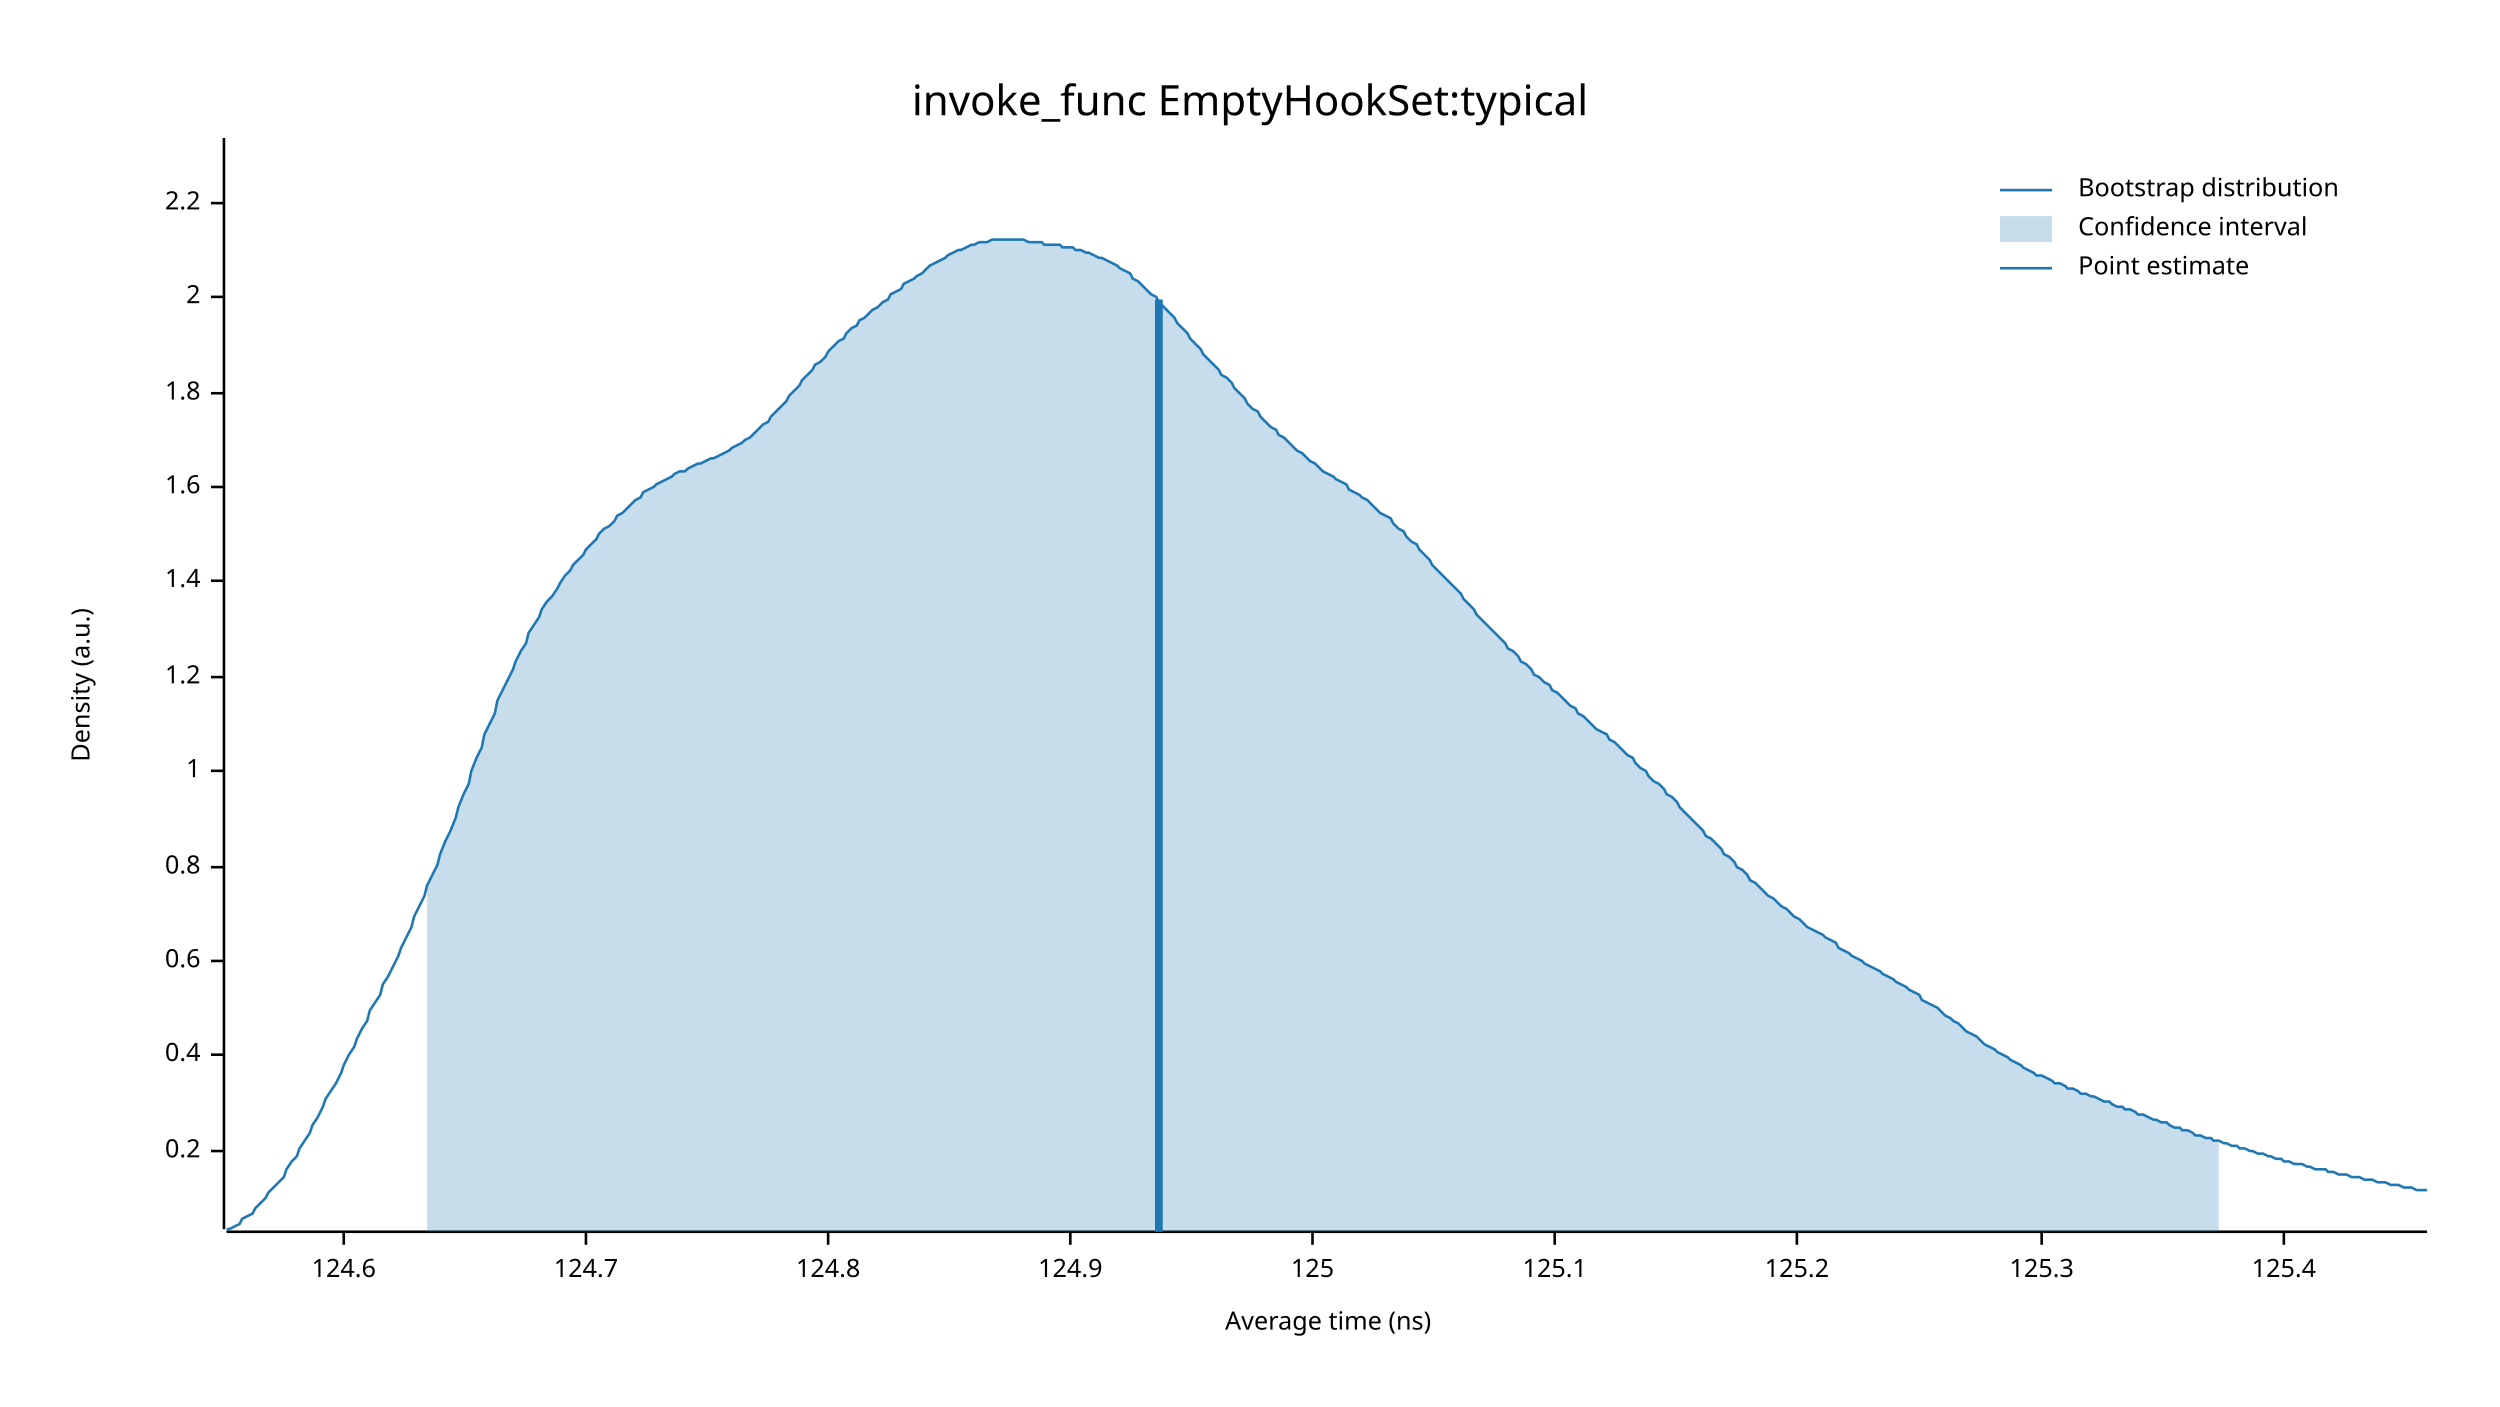
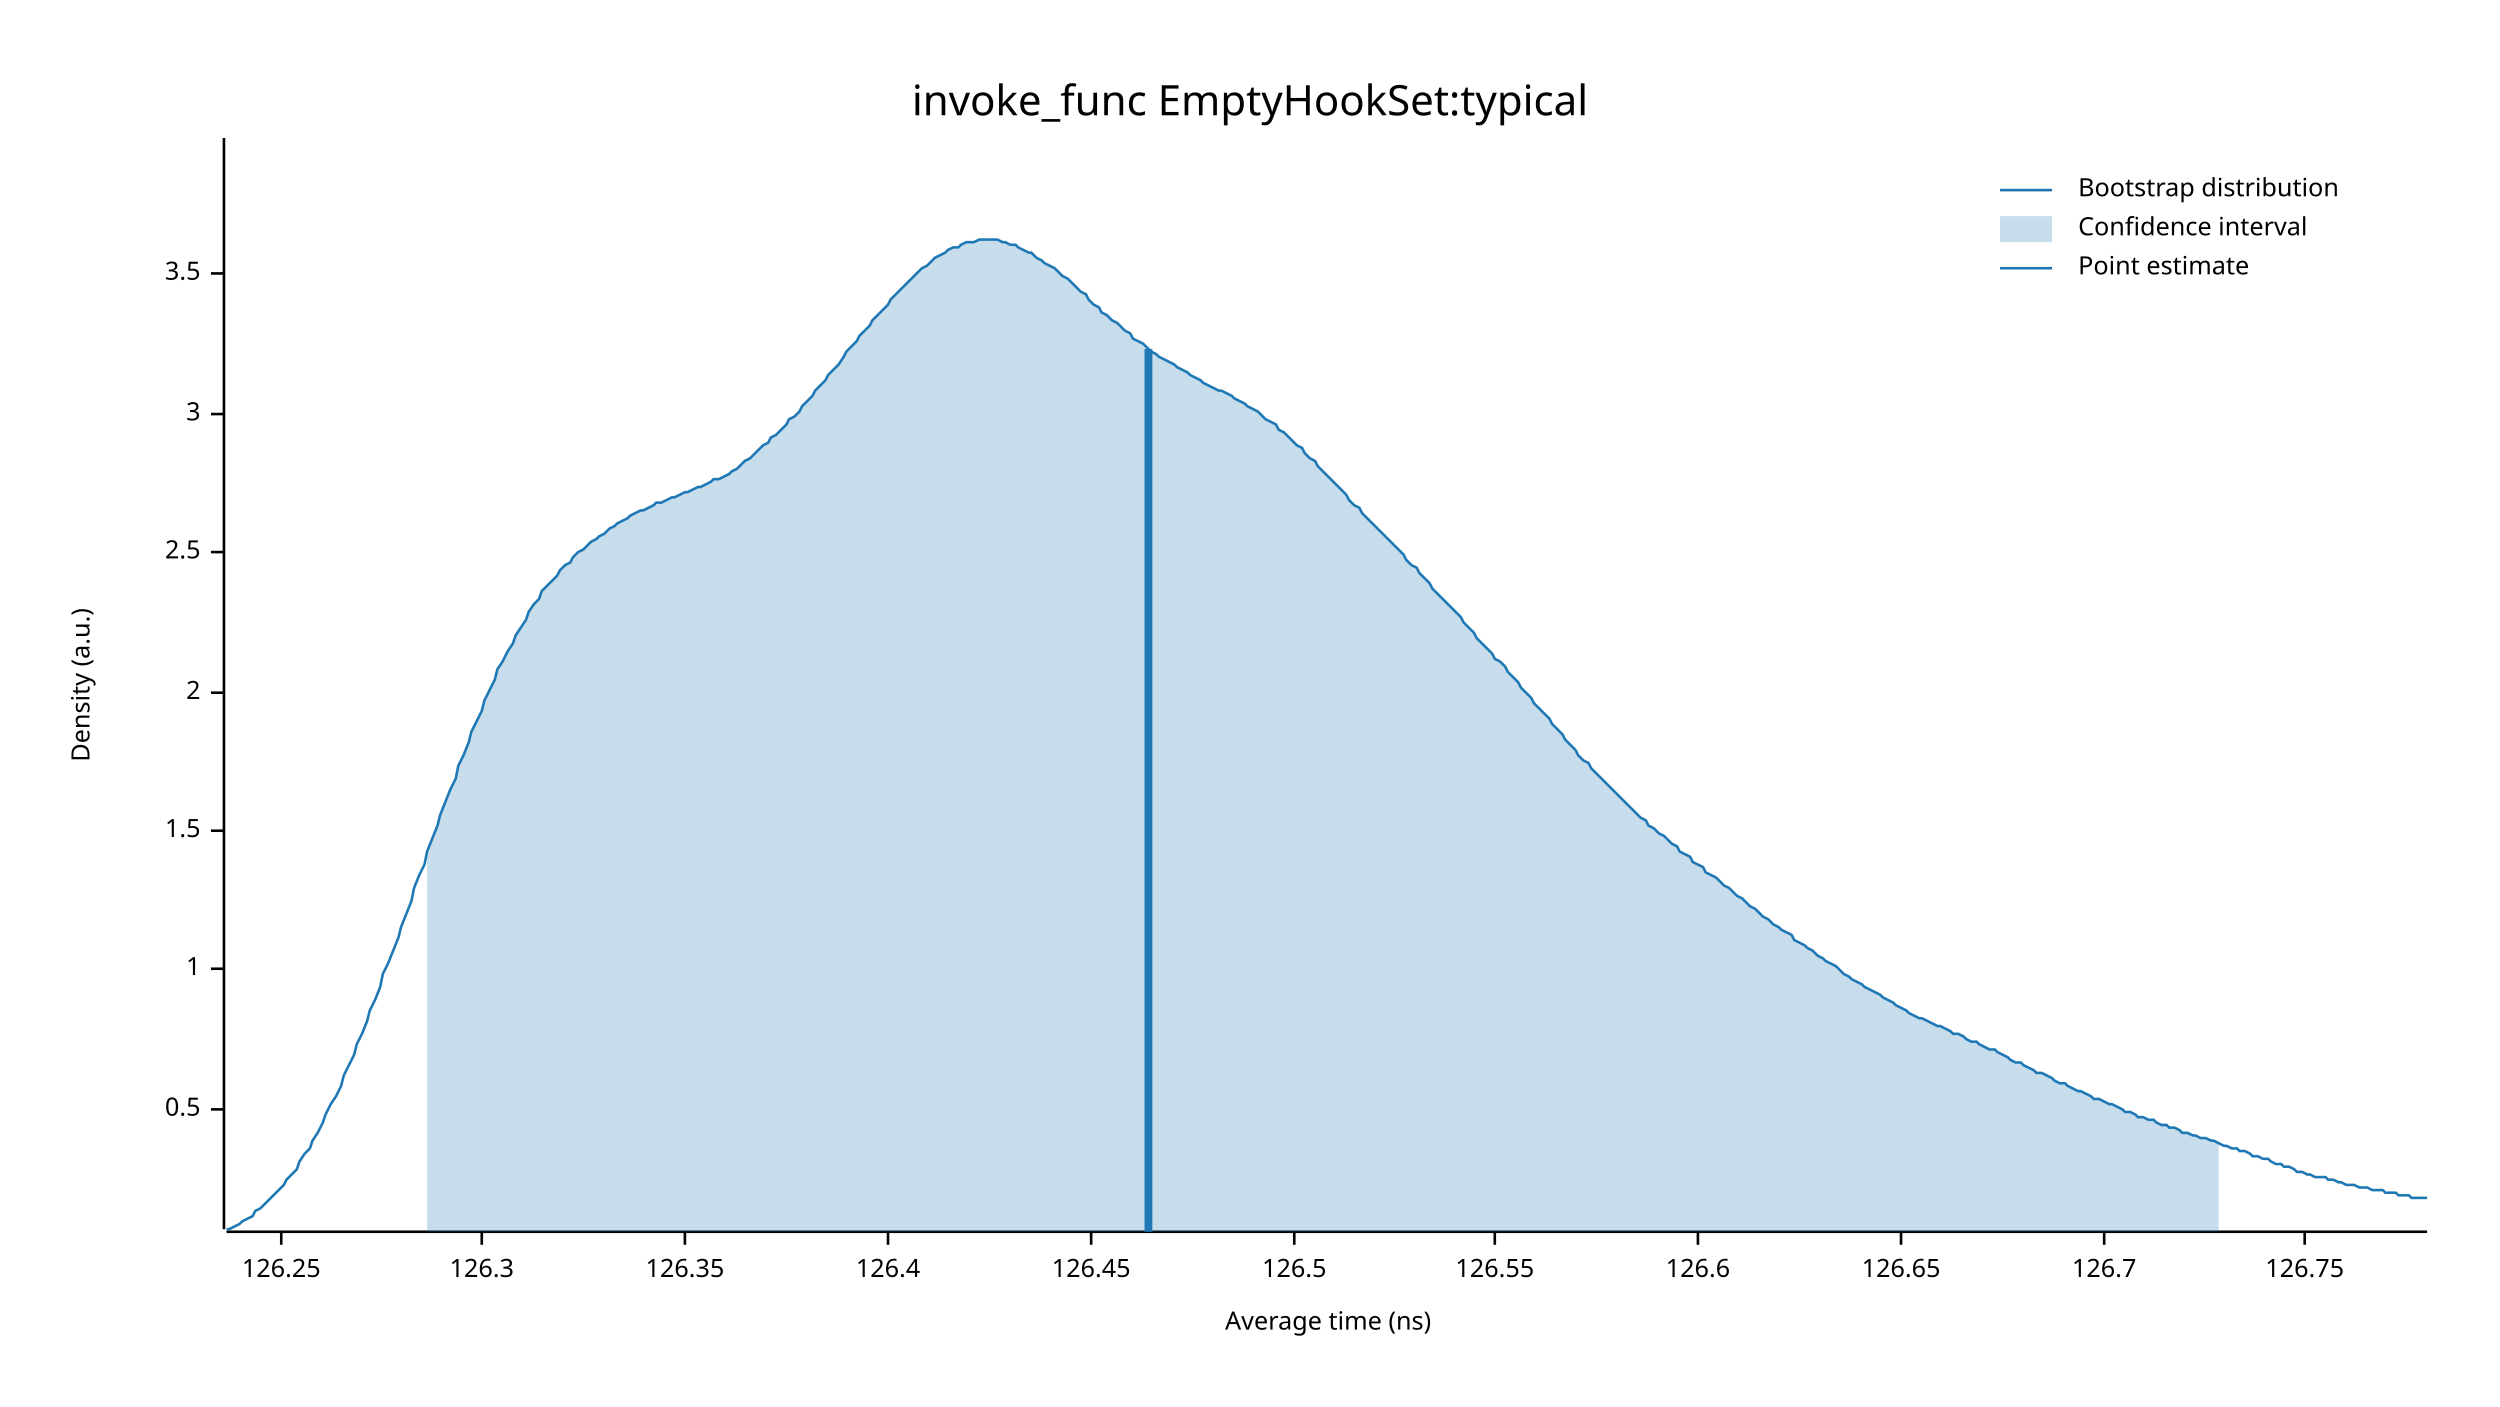
<svg xmlns="http://www.w3.org/2000/svg" width="960" height="540" viewBox="0 0 960 540">
  <text x="480" y="32" dy="0.76em" text-anchor="middle" font-family="sans-serif" font-size="16.129" opacity="1" fill="#000000">
invoke_func EmptyHookSet:typical
</text>
  <text x="27" y="263" dy="0.76em" text-anchor="middle" font-family="sans-serif" font-size="9.677" opacity="1" fill="#000000" transform="rotate(270, 27, 263)">
Density (a.u.)
</text>
  <text x="510" y="513" dy="-0.5ex" text-anchor="middle" font-family="sans-serif" font-size="9.677" opacity="1" fill="#000000">
Average time (ns)
</text>
  <polyline fill="none" opacity="1" stroke="#000000" stroke-width="1" points="86,53 86,472 " />
-   <text x="77" y="442" dy="0.5ex" text-anchor="end" font-family="sans-serif" font-size="9.677" opacity="1" fill="#000000">
- 0.2
+   <text x="77" y="426" dy="0.5ex" text-anchor="end" font-family="sans-serif" font-size="9.677" opacity="1" fill="#000000">
+ 0.5
</text>
-   <polyline fill="none" opacity="1" stroke="#000000" stroke-width="1" points="81,442 86,442 " />
-   <text x="77" y="405" dy="0.5ex" text-anchor="end" font-family="sans-serif" font-size="9.677" opacity="1" fill="#000000">
- 0.4
- </text>
-   <polyline fill="none" opacity="1" stroke="#000000" stroke-width="1" points="81,405 86,405 " />
-   <text x="77" y="369" dy="0.5ex" text-anchor="end" font-family="sans-serif" font-size="9.677" opacity="1" fill="#000000">
- 0.6
- </text>
-   <polyline fill="none" opacity="1" stroke="#000000" stroke-width="1" points="81,369 86,369 " />
-   <text x="77" y="333" dy="0.5ex" text-anchor="end" font-family="sans-serif" font-size="9.677" opacity="1" fill="#000000">
- 0.8
- </text>
-   <polyline fill="none" opacity="1" stroke="#000000" stroke-width="1" points="81,333 86,333 " />
-   <text x="77" y="296" dy="0.5ex" text-anchor="end" font-family="sans-serif" font-size="9.677" opacity="1" fill="#000000">
+   <polyline fill="none" opacity="1" stroke="#000000" stroke-width="1" points="81,426 86,426 " />
+   <text x="77" y="372" dy="0.5ex" text-anchor="end" font-family="sans-serif" font-size="9.677" opacity="1" fill="#000000">
1
</text>
-   <polyline fill="none" opacity="1" stroke="#000000" stroke-width="1" points="81,296 86,296 " />
-   <text x="77" y="260" dy="0.5ex" text-anchor="end" font-family="sans-serif" font-size="9.677" opacity="1" fill="#000000">
- 1.2
+   <polyline fill="none" opacity="1" stroke="#000000" stroke-width="1" points="81,372 86,372 " />
+   <text x="77" y="319" dy="0.5ex" text-anchor="end" font-family="sans-serif" font-size="9.677" opacity="1" fill="#000000">
+ 1.5
</text>
-   <polyline fill="none" opacity="1" stroke="#000000" stroke-width="1" points="81,260 86,260 " />
-   <text x="77" y="223" dy="0.5ex" text-anchor="end" font-family="sans-serif" font-size="9.677" opacity="1" fill="#000000">
- 1.4
- </text>
-   <polyline fill="none" opacity="1" stroke="#000000" stroke-width="1" points="81,223 86,223 " />
-   <text x="77" y="187" dy="0.5ex" text-anchor="end" font-family="sans-serif" font-size="9.677" opacity="1" fill="#000000">
- 1.6
- </text>
-   <polyline fill="none" opacity="1" stroke="#000000" stroke-width="1" points="81,187 86,187 " />
-   <text x="77" y="151" dy="0.5ex" text-anchor="end" font-family="sans-serif" font-size="9.677" opacity="1" fill="#000000">
- 1.8
- </text>
-   <polyline fill="none" opacity="1" stroke="#000000" stroke-width="1" points="81,151 86,151 " />
-   <text x="77" y="114" dy="0.5ex" text-anchor="end" font-family="sans-serif" font-size="9.677" opacity="1" fill="#000000">
+   <polyline fill="none" opacity="1" stroke="#000000" stroke-width="1" points="81,319 86,319 " />
+   <text x="77" y="266" dy="0.5ex" text-anchor="end" font-family="sans-serif" font-size="9.677" opacity="1" fill="#000000">
2
</text>
-   <polyline fill="none" opacity="1" stroke="#000000" stroke-width="1" points="81,114 86,114 " />
-   <text x="77" y="78" dy="0.5ex" text-anchor="end" font-family="sans-serif" font-size="9.677" opacity="1" fill="#000000">
- 2.2
+   <polyline fill="none" opacity="1" stroke="#000000" stroke-width="1" points="81,266 86,266 " />
+   <text x="77" y="212" dy="0.5ex" text-anchor="end" font-family="sans-serif" font-size="9.677" opacity="1" fill="#000000">
+ 2.5
</text>
-   <polyline fill="none" opacity="1" stroke="#000000" stroke-width="1" points="81,78 86,78 " />
+   <polyline fill="none" opacity="1" stroke="#000000" stroke-width="1" points="81,212 86,212 " />
+   <text x="77" y="159" dy="0.5ex" text-anchor="end" font-family="sans-serif" font-size="9.677" opacity="1" fill="#000000">
+ 3
+ </text>
+   <polyline fill="none" opacity="1" stroke="#000000" stroke-width="1" points="81,159 86,159 " />
+   <text x="77" y="105" dy="0.5ex" text-anchor="end" font-family="sans-serif" font-size="9.677" opacity="1" fill="#000000">
+ 3.5
+ </text>
+   <polyline fill="none" opacity="1" stroke="#000000" stroke-width="1" points="81,105 86,105 " />
  <polyline fill="none" opacity="1" stroke="#000000" stroke-width="1" points="87,473 932,473 " />
-   <text x="132" y="483" dy="0.76em" text-anchor="middle" font-family="sans-serif" font-size="9.677" opacity="1" fill="#000000">
- 124.6
+   <text x="108" y="483" dy="0.76em" text-anchor="middle" font-family="sans-serif" font-size="9.677" opacity="1" fill="#000000">
+ 126.25
</text>
-   <polyline fill="none" opacity="1" stroke="#000000" stroke-width="1" points="132,473 132,478 " />
-   <text x="225" y="483" dy="0.76em" text-anchor="middle" font-family="sans-serif" font-size="9.677" opacity="1" fill="#000000">
- 124.7
+   <polyline fill="none" opacity="1" stroke="#000000" stroke-width="1" points="108,473 108,478 " />
+   <text x="185" y="483" dy="0.76em" text-anchor="middle" font-family="sans-serif" font-size="9.677" opacity="1" fill="#000000">
+ 126.3
</text>
-   <polyline fill="none" opacity="1" stroke="#000000" stroke-width="1" points="225,473 225,478 " />
-   <text x="318" y="483" dy="0.76em" text-anchor="middle" font-family="sans-serif" font-size="9.677" opacity="1" fill="#000000">
- 124.8
+   <polyline fill="none" opacity="1" stroke="#000000" stroke-width="1" points="185,473 185,478 " />
+   <text x="263" y="483" dy="0.76em" text-anchor="middle" font-family="sans-serif" font-size="9.677" opacity="1" fill="#000000">
+ 126.35
</text>
-   <polyline fill="none" opacity="1" stroke="#000000" stroke-width="1" points="318,473 318,478 " />
-   <text x="411" y="483" dy="0.76em" text-anchor="middle" font-family="sans-serif" font-size="9.677" opacity="1" fill="#000000">
- 124.9
+   <polyline fill="none" opacity="1" stroke="#000000" stroke-width="1" points="263,473 263,478 " />
+   <text x="341" y="483" dy="0.76em" text-anchor="middle" font-family="sans-serif" font-size="9.677" opacity="1" fill="#000000">
+ 126.4
</text>
-   <polyline fill="none" opacity="1" stroke="#000000" stroke-width="1" points="411,473 411,478 " />
-   <text x="504" y="483" dy="0.76em" text-anchor="middle" font-family="sans-serif" font-size="9.677" opacity="1" fill="#000000">
- 125
+   <polyline fill="none" opacity="1" stroke="#000000" stroke-width="1" points="341,473 341,478 " />
+   <text x="419" y="483" dy="0.76em" text-anchor="middle" font-family="sans-serif" font-size="9.677" opacity="1" fill="#000000">
+ 126.45
</text>
-   <polyline fill="none" opacity="1" stroke="#000000" stroke-width="1" points="504,473 504,478 " />
-   <text x="597" y="483" dy="0.76em" text-anchor="middle" font-family="sans-serif" font-size="9.677" opacity="1" fill="#000000">
- 125.1
+   <polyline fill="none" opacity="1" stroke="#000000" stroke-width="1" points="419,473 419,478 " />
+   <text x="497" y="483" dy="0.76em" text-anchor="middle" font-family="sans-serif" font-size="9.677" opacity="1" fill="#000000">
+ 126.5
</text>
-   <polyline fill="none" opacity="1" stroke="#000000" stroke-width="1" points="597,473 597,478 " />
-   <text x="690" y="483" dy="0.76em" text-anchor="middle" font-family="sans-serif" font-size="9.677" opacity="1" fill="#000000">
- 125.2
+   <polyline fill="none" opacity="1" stroke="#000000" stroke-width="1" points="497,473 497,478 " />
+   <text x="574" y="483" dy="0.76em" text-anchor="middle" font-family="sans-serif" font-size="9.677" opacity="1" fill="#000000">
+ 126.55
</text>
-   <polyline fill="none" opacity="1" stroke="#000000" stroke-width="1" points="690,473 690,478 " />
-   <text x="784" y="483" dy="0.76em" text-anchor="middle" font-family="sans-serif" font-size="9.677" opacity="1" fill="#000000">
- 125.3
+   <polyline fill="none" opacity="1" stroke="#000000" stroke-width="1" points="574,473 574,478 " />
+   <text x="652" y="483" dy="0.76em" text-anchor="middle" font-family="sans-serif" font-size="9.677" opacity="1" fill="#000000">
+ 126.6
</text>
-   <polyline fill="none" opacity="1" stroke="#000000" stroke-width="1" points="784,473 784,478 " />
-   <text x="877" y="483" dy="0.76em" text-anchor="middle" font-family="sans-serif" font-size="9.677" opacity="1" fill="#000000">
- 125.4
+   <polyline fill="none" opacity="1" stroke="#000000" stroke-width="1" points="652,473 652,478 " />
+   <text x="730" y="483" dy="0.76em" text-anchor="middle" font-family="sans-serif" font-size="9.677" opacity="1" fill="#000000">
+ 126.65
</text>
-   <polyline fill="none" opacity="1" stroke="#000000" stroke-width="1" points="877,473 877,478 " />
-   <polyline fill="none" opacity="1" stroke="#1F78B4" stroke-width="1" points="87,472 88,472 90,471 92,470 93,468 95,467 97,466 98,464 100,462 102,460 103,458 105,456 107,454 109,452 110,449 112,446 114,444 115,441 117,438 119,435 120,432 122,429 124,425 125,422 127,419 129,416 131,412 132,409 134,405 136,402 137,399 139,395 141,392 142,388 144,385 146,382 147,378 149,375 151,371 153,367 154,364 156,360 158,356 159,352 161,348 163,344 164,340 166,336 168,332 169,328 171,323 173,319 175,314 176,310 178,305 180,301 181,296 183,291 185,287 186,282 188,278 190,274 191,269 193,265 195,261 197,257 198,254 200,250 202,247 203,243 205,240 207,237 208,234 210,231 212,229 214,226 215,224 217,221 219,219 220,217 222,215 224,213 225,211 227,209 229,207 230,205 232,203 234,202 236,200 237,198 239,197 241,195 242,194 244,192 246,191 247,189 249,188 251,187 252,186 254,185 256,184 258,183 259,182 261,181 263,181 264,180 266,179 268,178 269,178 271,177 273,176 274,176 276,175 278,174 280,173 281,172 283,171 285,170 286,169 288,168 290,166 291,165 293,163 295,162 296,160 298,158 300,156 302,154 303,152 305,150 307,148 308,146 310,144 312,142 313,140 315,139 317,137 318,135 320,133 322,131 324,130 325,128 327,126 329,125 330,123 332,122 334,120 335,119 337,118 339,116 341,115 342,113 344,112 346,111 347,109 349,108 351,107 352,106 354,105 356,103 357,102 359,101 361,100 363,99 364,98 366,97 368,96 369,96 371,95 373,94 374,94 376,93 378,93 379,93 381,92 383,92 385,92 386,92 388,92 390,92 391,92 393,92 395,93 396,93 398,93 400,93 401,94 403,94 405,94 407,94 408,95 410,95 412,95 413,96 415,96 417,97 418,97 420,98 422,99 423,99 425,100 427,101 429,102 430,103 432,104 434,105 435,107 437,108 439,110 440,111 442,113 444,114 445,116 447,118 449,120 451,122 452,124 454,126 456,128 457,130 459,132 461,134 462,136 464,138 466,140 468,142 469,144 471,145 473,147 474,149 476,151 478,153 479,155 481,157 483,158 484,160 486,162 488,164 490,165 491,167 493,168 495,170 496,171 498,173 500,174 501,175 503,177 505,178 506,179 508,181 510,182 512,183 513,184 515,185 517,186 518,188 520,189 522,190 523,191 525,192 527,194 528,195 530,197 532,198 534,199 535,201 537,203 539,204 540,206 542,208 544,209 545,211 547,213 549,215 550,217 552,219 554,221 556,223 557,224 559,226 561,228 562,230 564,232 566,234 567,236 569,238 571,240 573,242 574,243 576,245 578,247 579,249 581,250 583,252 584,254 586,255 588,257 589,259 591,260 593,262 595,263 596,265 598,266 600,268 601,269 603,271 605,272 606,274 608,275 610,277 611,278 613,280 615,281 617,282 618,284 620,285 622,287 623,288 625,290 627,291 628,293 630,295 632,296 633,298 635,300 637,301 639,303 640,305 642,306 644,308 645,310 647,312 649,314 650,315 652,317 654,319 655,321 657,322 659,324 661,326 662,328 664,329 666,331 667,333 669,334 671,336 672,338 674,339 676,341 677,342 679,344 681,345 683,347 684,348 686,349 688,351 689,352 691,353 693,355 694,356 696,357 698,358 700,359 701,360 703,361 705,362 706,364 708,365 710,366 711,367 713,368 715,369 716,370 718,371 720,372 722,373 723,374 725,375 727,376 728,377 730,378 732,379 733,380 735,381 737,382 738,384 740,385 742,386 744,387 745,388 747,390 749,391 750,392 752,393 754,395 755,396 757,397 759,398 760,399 762,401 764,402 766,403 767,404 769,405 771,406 772,407 774,408 776,409 777,410 779,411 781,412 782,413 784,413 786,414 788,415 789,416 791,416 793,417 794,418 796,418 798,419 799,420 801,420 803,421 804,421 806,422 808,423 810,423 811,424 813,425 815,425 816,426 818,426 820,427 821,428 823,428 825,429 827,430 828,430 830,431 832,431 833,432 835,433 837,433 838,434 840,434 842,435 843,436 845,436 847,437 849,437 850,438 852,438 854,439 855,439 857,440 859,440 860,441 862,441 864,442 865,442 867,443 869,443 871,444 872,444 874,445 876,445 877,446 879,446 881,447 882,447 884,447 886,448 887,448 889,449 891,449 893,449 894,450 896,450 898,451 899,451 901,451 903,452 904,452 906,452 908,453 909,453 911,453 913,454 915,454 916,454 918,455 920,455 921,455 923,456 925,456 926,456 928,457 930,457 932,457 " />
-   <polygon opacity="0.25" fill="#1F78B4" points="164,340 166,336 168,332 169,328 171,323 173,319 175,314 176,310 178,305 180,301 181,296 183,291 185,287 186,282 188,278 190,274 191,269 193,265 195,261 197,257 198,254 200,250 202,247 203,243 205,240 207,237 208,234 210,231 212,229 214,226 215,224 217,221 219,219 220,217 222,215 224,213 225,211 227,209 229,207 230,205 232,203 234,202 236,200 237,198 239,197 241,195 242,194 244,192 246,191 247,189 249,188 251,187 252,186 254,185 256,184 258,183 259,182 261,181 263,181 264,180 266,179 268,178 269,178 271,177 273,176 274,176 276,175 278,174 280,173 281,172 283,171 285,170 286,169 288,168 290,166 291,165 293,163 295,162 296,160 298,158 300,156 302,154 303,152 305,150 307,148 308,146 310,144 312,142 313,140 315,139 317,137 318,135 320,133 322,131 324,130 325,128 327,126 329,125 330,123 332,122 334,120 335,119 337,118 339,116 341,115 342,113 344,112 346,111 347,109 349,108 351,107 352,106 354,105 356,103 357,102 359,101 361,100 363,99 364,98 366,97 368,96 369,96 371,95 373,94 374,94 376,93 378,93 379,93 381,92 383,92 385,92 386,92 388,92 390,92 391,92 393,92 395,93 396,93 398,93 400,93 401,94 403,94 405,94 407,94 408,95 410,95 412,95 413,96 415,96 417,97 418,97 420,98 422,99 423,99 425,100 427,101 429,102 430,103 432,104 434,105 435,107 437,108 439,110 440,111 442,113 444,114 445,116 447,118 449,120 451,122 452,124 454,126 456,128 457,130 459,132 461,134 462,136 464,138 466,140 468,142 469,144 471,145 473,147 474,149 476,151 478,153 479,155 481,157 483,158 484,160 486,162 488,164 490,165 491,167 493,168 495,170 496,171 498,173 500,174 501,175 503,177 505,178 506,179 508,181 510,182 512,183 513,184 515,185 517,186 518,188 520,189 522,190 523,191 525,192 527,194 528,195 530,197 532,198 534,199 535,201 537,203 539,204 540,206 542,208 544,209 545,211 547,213 549,215 550,217 552,219 554,221 556,223 557,224 559,226 561,228 562,230 564,232 566,234 567,236 569,238 571,240 573,242 574,243 576,245 578,247 579,249 581,250 583,252 584,254 586,255 588,257 589,259 591,260 593,262 595,263 596,265 598,266 600,268 601,269 603,271 605,272 606,274 608,275 610,277 611,278 613,280 615,281 617,282 618,284 620,285 622,287 623,288 625,290 627,291 628,293 630,295 632,296 633,298 635,300 637,301 639,303 640,305 642,306 644,308 645,310 647,312 649,314 650,315 652,317 654,319 655,321 657,322 659,324 661,326 662,328 664,329 666,331 667,333 669,334 671,336 672,338 674,339 676,341 677,342 679,344 681,345 683,347 684,348 686,349 688,351 689,352 691,353 693,355 694,356 696,357 698,358 700,359 701,360 703,361 705,362 706,364 708,365 710,366 711,367 713,368 715,369 716,370 718,371 720,372 722,373 723,374 725,375 727,376 728,377 730,378 732,379 733,380 735,381 737,382 738,384 740,385 742,386 744,387 745,388 747,390 749,391 750,392 752,393 754,395 755,396 757,397 759,398 760,399 762,401 764,402 766,403 767,404 769,405 771,406 772,407 774,408 776,409 777,410 779,411 781,412 782,413 784,413 786,414 788,415 789,416 791,416 793,417 794,418 796,418 798,419 799,420 801,420 803,421 804,421 806,422 808,423 810,423 811,424 813,425 815,425 816,426 818,426 820,427 821,428 823,428 825,429 827,430 828,430 830,431 832,431 833,432 835,433 837,433 838,434 840,434 842,435 843,436 845,436 847,437 849,437 850,438 852,438 852,473 164,473 " />
-   <polyline fill="none" opacity="1" stroke="#1F78B4" stroke-width="3" points="445,473 445,115 " />
+   <polyline fill="none" opacity="1" stroke="#000000" stroke-width="1" points="730,473 730,478 " />
+   <text x="808" y="483" dy="0.76em" text-anchor="middle" font-family="sans-serif" font-size="9.677" opacity="1" fill="#000000">
+ 126.7
+ </text>
+   <polyline fill="none" opacity="1" stroke="#000000" stroke-width="1" points="808,473 808,478 " />
+   <text x="885" y="483" dy="0.76em" text-anchor="middle" font-family="sans-serif" font-size="9.677" opacity="1" fill="#000000">
+ 126.75
+ </text>
+   <polyline fill="none" opacity="1" stroke="#000000" stroke-width="1" points="885,473 885,478 " />
+   <polyline fill="none" opacity="1" stroke="#1F78B4" stroke-width="1" points="87,472 88,472 90,471 92,470 93,469 95,468 97,467 98,465 100,464 102,462 103,461 105,459 107,457 109,455 110,453 112,451 114,449 115,446 117,443 119,441 120,438 122,435 124,431 125,428 127,424 129,421 131,417 132,413 134,409 136,405 137,401 139,397 141,392 142,388 144,384 146,379 147,374 149,370 151,365 153,360 154,356 156,351 158,346 159,341 161,336 163,332 164,327 166,322 168,317 169,313 171,308 173,303 175,299 176,294 178,290 180,285 181,281 183,277 185,273 186,269 188,265 190,261 191,257 193,254 195,250 197,247 198,244 200,241 202,238 203,235 205,232 207,230 208,227 210,225 212,223 214,221 215,219 217,217 219,216 220,214 222,212 224,211 225,210 227,208 229,207 230,206 232,205 234,203 236,202 237,201 239,200 241,199 242,198 244,197 246,196 247,196 249,195 251,194 252,193 254,193 256,192 258,191 259,191 261,190 263,189 264,189 266,188 268,187 269,187 271,186 273,185 274,184 276,184 278,183 280,182 281,181 283,180 285,178 286,177 288,176 290,174 291,173 293,171 295,170 296,168 298,167 300,165 302,163 303,161 305,160 307,158 308,156 310,154 312,152 313,150 315,148 317,146 318,144 320,142 322,140 324,137 325,135 327,133 329,131 330,129 332,127 334,125 335,123 337,121 339,119 341,117 342,115 344,113 346,111 347,110 349,108 351,106 352,105 354,103 356,102 357,101 359,99 361,98 363,97 364,96 366,95 368,95 369,94 371,93 373,93 374,93 376,92 378,92 379,92 381,92 383,92 385,93 386,93 388,94 390,94 391,95 393,96 395,97 396,97 398,99 400,100 401,101 403,102 405,103 407,105 408,106 410,107 412,109 413,110 415,112 417,113 418,115 420,117 422,118 423,120 425,121 427,123 429,124 430,125 432,127 434,128 435,130 437,131 439,132 440,133 442,135 444,136 445,137 447,138 449,139 451,140 452,141 454,142 456,143 457,144 459,145 461,146 462,147 464,148 466,149 468,150 469,150 471,151 473,152 474,153 476,154 478,155 479,156 481,157 483,158 484,159 486,161 488,162 490,163 491,165 493,166 495,168 496,169 498,171 500,172 501,174 503,176 505,177 506,179 508,181 510,183 512,185 513,186 515,188 517,190 518,192 520,194 522,195 523,197 525,199 527,201 528,202 530,204 532,206 534,208 535,209 537,211 539,213 540,215 542,217 544,218 545,220 547,222 549,224 550,226 552,228 554,230 556,232 557,233 559,235 561,237 562,239 564,241 566,243 567,245 569,247 571,249 573,251 574,253 576,254 578,256 579,258 581,260 583,262 584,264 586,266 588,268 589,270 591,272 593,274 595,276 596,278 598,280 600,282 601,284 603,286 605,288 606,290 608,292 610,293 611,295 613,297 615,299 617,301 618,302 620,304 622,306 623,307 625,309 627,311 628,312 630,314 632,315 633,317 635,318 637,320 639,321 640,322 642,324 644,325 645,327 647,328 649,329 650,331 652,332 654,333 655,335 657,336 659,337 661,339 662,340 664,341 666,343 667,344 669,345 671,347 672,348 674,349 676,351 677,352 679,353 681,355 683,356 684,357 686,358 688,359 689,361 691,362 693,363 694,364 696,365 698,367 700,368 701,369 703,370 705,371 706,372 708,374 710,375 711,376 713,377 715,378 716,379 718,380 720,381 722,382 723,383 725,384 727,385 728,386 730,387 732,388 733,389 735,390 737,391 738,391 740,392 742,393 744,394 745,394 747,395 749,396 750,397 752,397 754,398 755,399 757,400 759,400 760,401 762,402 764,403 766,403 767,404 769,405 771,406 772,407 774,408 776,408 777,409 779,410 781,411 782,412 784,412 786,413 788,414 789,415 791,416 793,416 794,417 796,418 798,419 799,419 801,420 803,421 804,422 806,422 808,423 810,424 811,424 813,425 815,426 816,427 818,427 820,428 821,429 823,429 825,430 827,430 828,431 830,432 832,432 833,433 835,433 837,434 838,435 840,435 842,436 843,436 845,437 847,437 849,438 850,438 852,439 854,440 855,440 857,441 859,441 860,442 862,442 864,443 865,444 867,444 869,445 871,445 872,446 874,447 876,447 877,448 879,448 881,449 882,450 884,450 886,451 887,451 889,452 891,452 893,452 894,453 896,453 898,454 899,454 901,455 903,455 904,455 906,456 908,456 909,456 911,457 913,457 915,457 916,458 918,458 920,458 921,459 923,459 925,459 926,460 928,460 930,460 932,460 " />
+   <polygon opacity="0.25" fill="#1F78B4" points="164,327 166,322 168,317 169,313 171,308 173,303 175,299 176,294 178,290 180,285 181,281 183,277 185,273 186,269 188,265 190,261 191,257 193,254 195,250 197,247 198,244 200,241 202,238 203,235 205,232 207,230 208,227 210,225 212,223 214,221 215,219 217,217 219,216 220,214 222,212 224,211 225,210 227,208 229,207 230,206 232,205 234,203 236,202 237,201 239,200 241,199 242,198 244,197 246,196 247,196 249,195 251,194 252,193 254,193 256,192 258,191 259,191 261,190 263,189 264,189 266,188 268,187 269,187 271,186 273,185 274,184 276,184 278,183 280,182 281,181 283,180 285,178 286,177 288,176 290,174 291,173 293,171 295,170 296,168 298,167 300,165 302,163 303,161 305,160 307,158 308,156 310,154 312,152 313,150 315,148 317,146 318,144 320,142 322,140 324,137 325,135 327,133 329,131 330,129 332,127 334,125 335,123 337,121 339,119 341,117 342,115 344,113 346,111 347,110 349,108 351,106 352,105 354,103 356,102 357,101 359,99 361,98 363,97 364,96 366,95 368,95 369,94 371,93 373,93 374,93 376,92 378,92 379,92 381,92 383,92 385,93 386,93 388,94 390,94 391,95 393,96 395,97 396,97 398,99 400,100 401,101 403,102 405,103 407,105 408,106 410,107 412,109 413,110 415,112 417,113 418,115 420,117 422,118 423,120 425,121 427,123 429,124 430,125 432,127 434,128 435,130 437,131 439,132 440,133 442,135 444,136 445,137 447,138 449,139 451,140 452,141 454,142 456,143 457,144 459,145 461,146 462,147 464,148 466,149 468,150 469,150 471,151 473,152 474,153 476,154 478,155 479,156 481,157 483,158 484,159 486,161 488,162 490,163 491,165 493,166 495,168 496,169 498,171 500,172 501,174 503,176 505,177 506,179 508,181 510,183 512,185 513,186 515,188 517,190 518,192 520,194 522,195 523,197 525,199 527,201 528,202 530,204 532,206 534,208 535,209 537,211 539,213 540,215 542,217 544,218 545,220 547,222 549,224 550,226 552,228 554,230 556,232 557,233 559,235 561,237 562,239 564,241 566,243 567,245 569,247 571,249 573,251 574,253 576,254 578,256 579,258 581,260 583,262 584,264 586,266 588,268 589,270 591,272 593,274 595,276 596,278 598,280 600,282 601,284 603,286 605,288 606,290 608,292 610,293 611,295 613,297 615,299 617,301 618,302 620,304 622,306 623,307 625,309 627,311 628,312 630,314 632,315 633,317 635,318 637,320 639,321 640,322 642,324 644,325 645,327 647,328 649,329 650,331 652,332 654,333 655,335 657,336 659,337 661,339 662,340 664,341 666,343 667,344 669,345 671,347 672,348 674,349 676,351 677,352 679,353 681,355 683,356 684,357 686,358 688,359 689,361 691,362 693,363 694,364 696,365 698,367 700,368 701,369 703,370 705,371 706,372 708,374 710,375 711,376 713,377 715,378 716,379 718,380 720,381 722,382 723,383 725,384 727,385 728,386 730,387 732,388 733,389 735,390 737,391 738,391 740,392 742,393 744,394 745,394 747,395 749,396 750,397 752,397 754,398 755,399 757,400 759,400 760,401 762,402 764,403 766,403 767,404 769,405 771,406 772,407 774,408 776,408 777,409 779,410 781,411 782,412 784,412 786,413 788,414 789,415 791,416 793,416 794,417 796,418 798,419 799,419 801,420 803,421 804,422 806,422 808,423 810,424 811,424 813,425 815,426 816,427 818,427 820,428 821,429 823,429 825,430 827,430 828,431 830,432 832,432 833,433 835,433 837,434 838,435 840,435 842,436 843,436 845,437 847,437 849,438 850,438 852,439 852,473 164,473 " />
+   <polyline fill="none" opacity="1" stroke="#1F78B4" stroke-width="3" points="441,473 441,134 " />
  <text x="798" y="68" dy="0.76em" text-anchor="start" font-family="sans-serif" font-size="9.677" opacity="1" fill="#000000">
Bootstrap distribution
</text>
  <text x="798" y="83" dy="0.76em" text-anchor="start" font-family="sans-serif" font-size="9.677" opacity="1" fill="#000000">
Confidence interval
</text>
  <text x="798" y="98" dy="0.76em" text-anchor="start" font-family="sans-serif" font-size="9.677" opacity="1" fill="#000000">
Point estimate
</text>
  <polyline fill="none" opacity="1" stroke="#1F78B4" stroke-width="1" points="768,73 788,73 " />
  <rect x="768" y="83" width="20" height="10" opacity="0.25" fill="#1F78B4" stroke="none" />
  <polyline fill="none" opacity="1" stroke="#1F78B4" stroke-width="1" points="768,103 788,103 " />
</svg>
